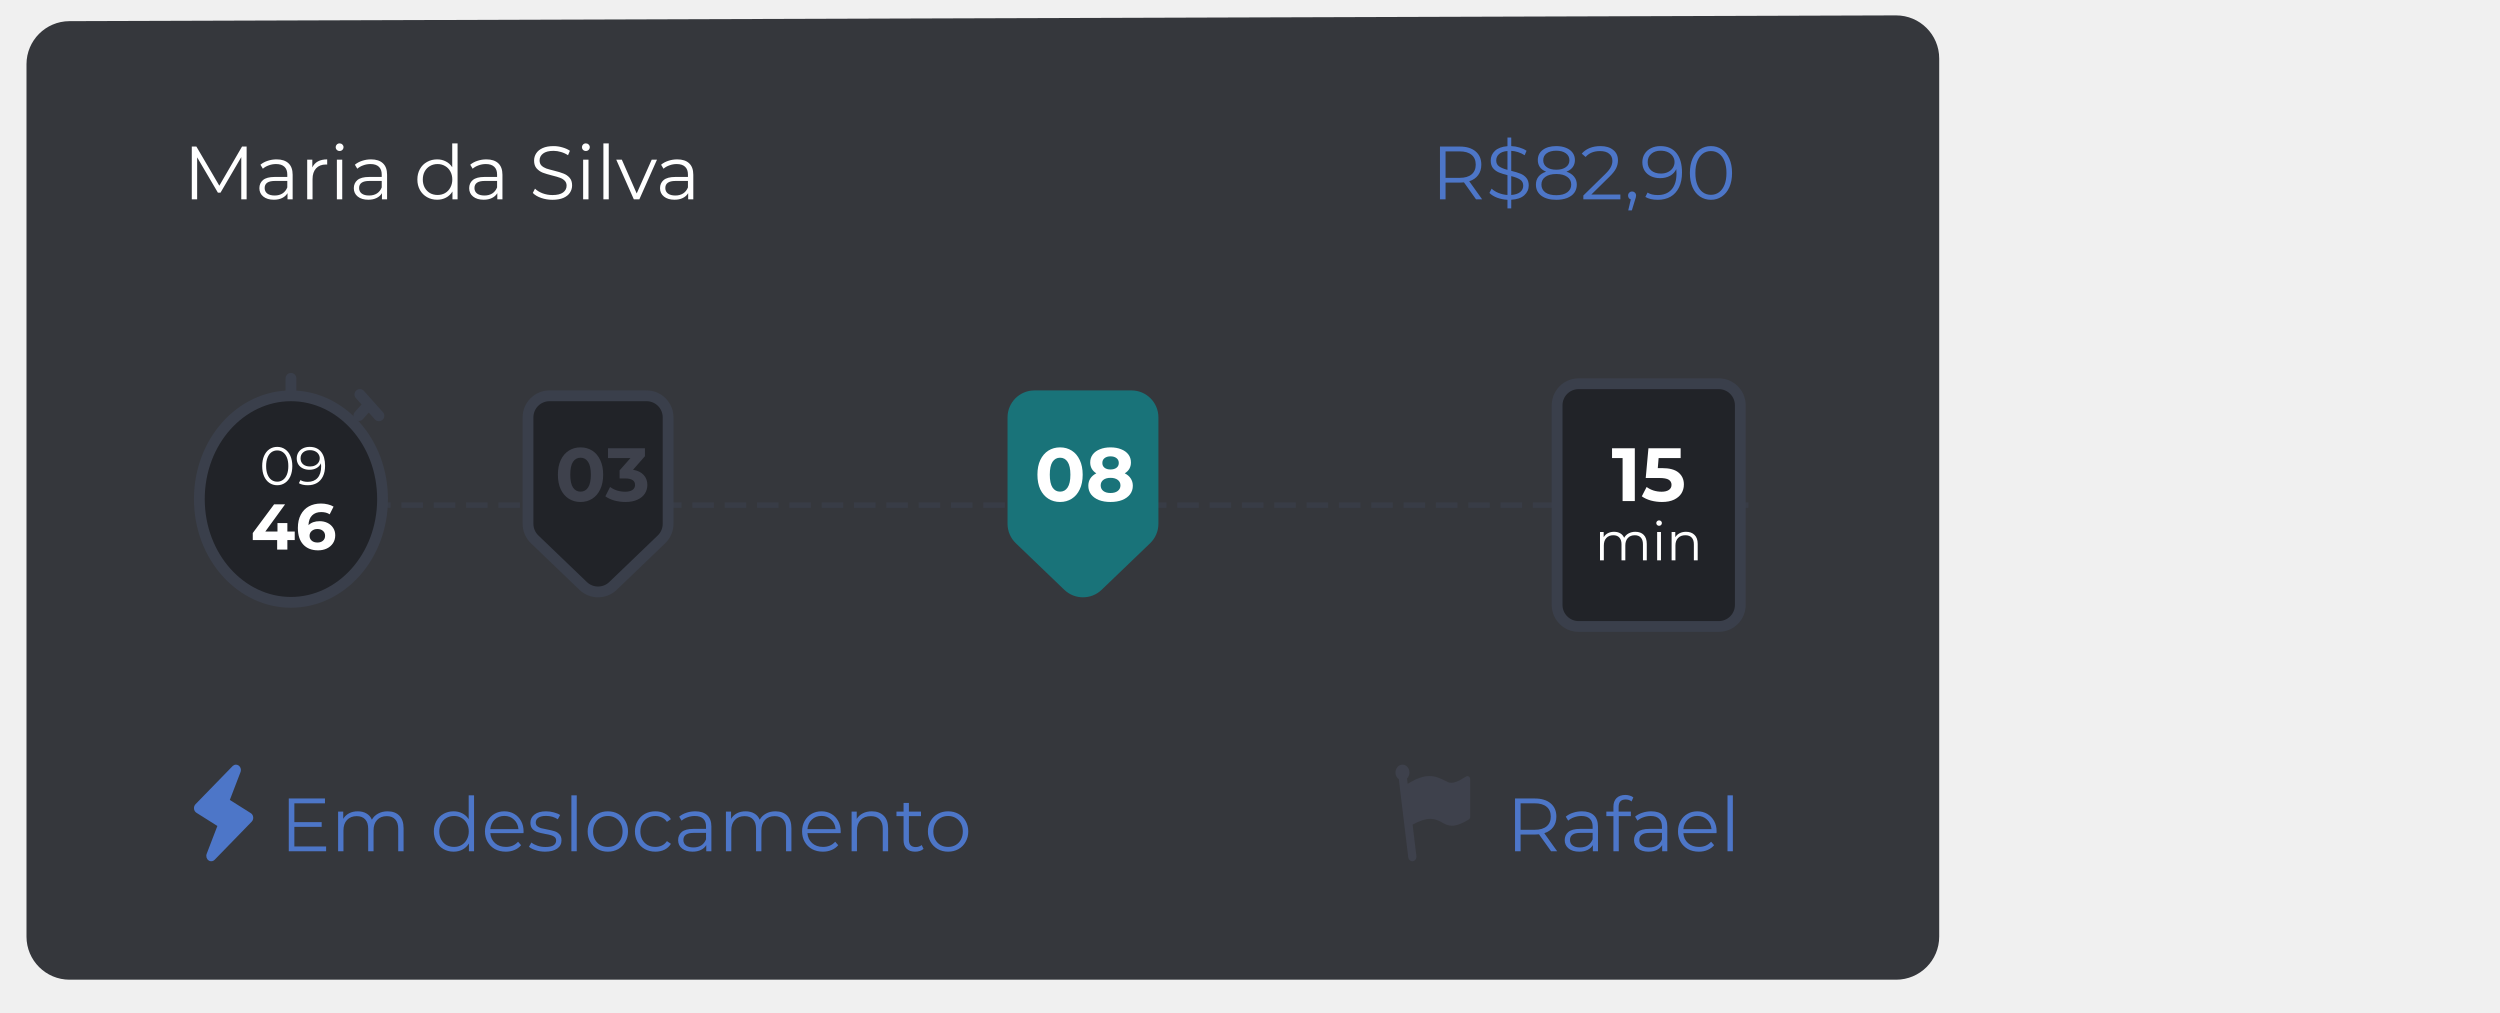
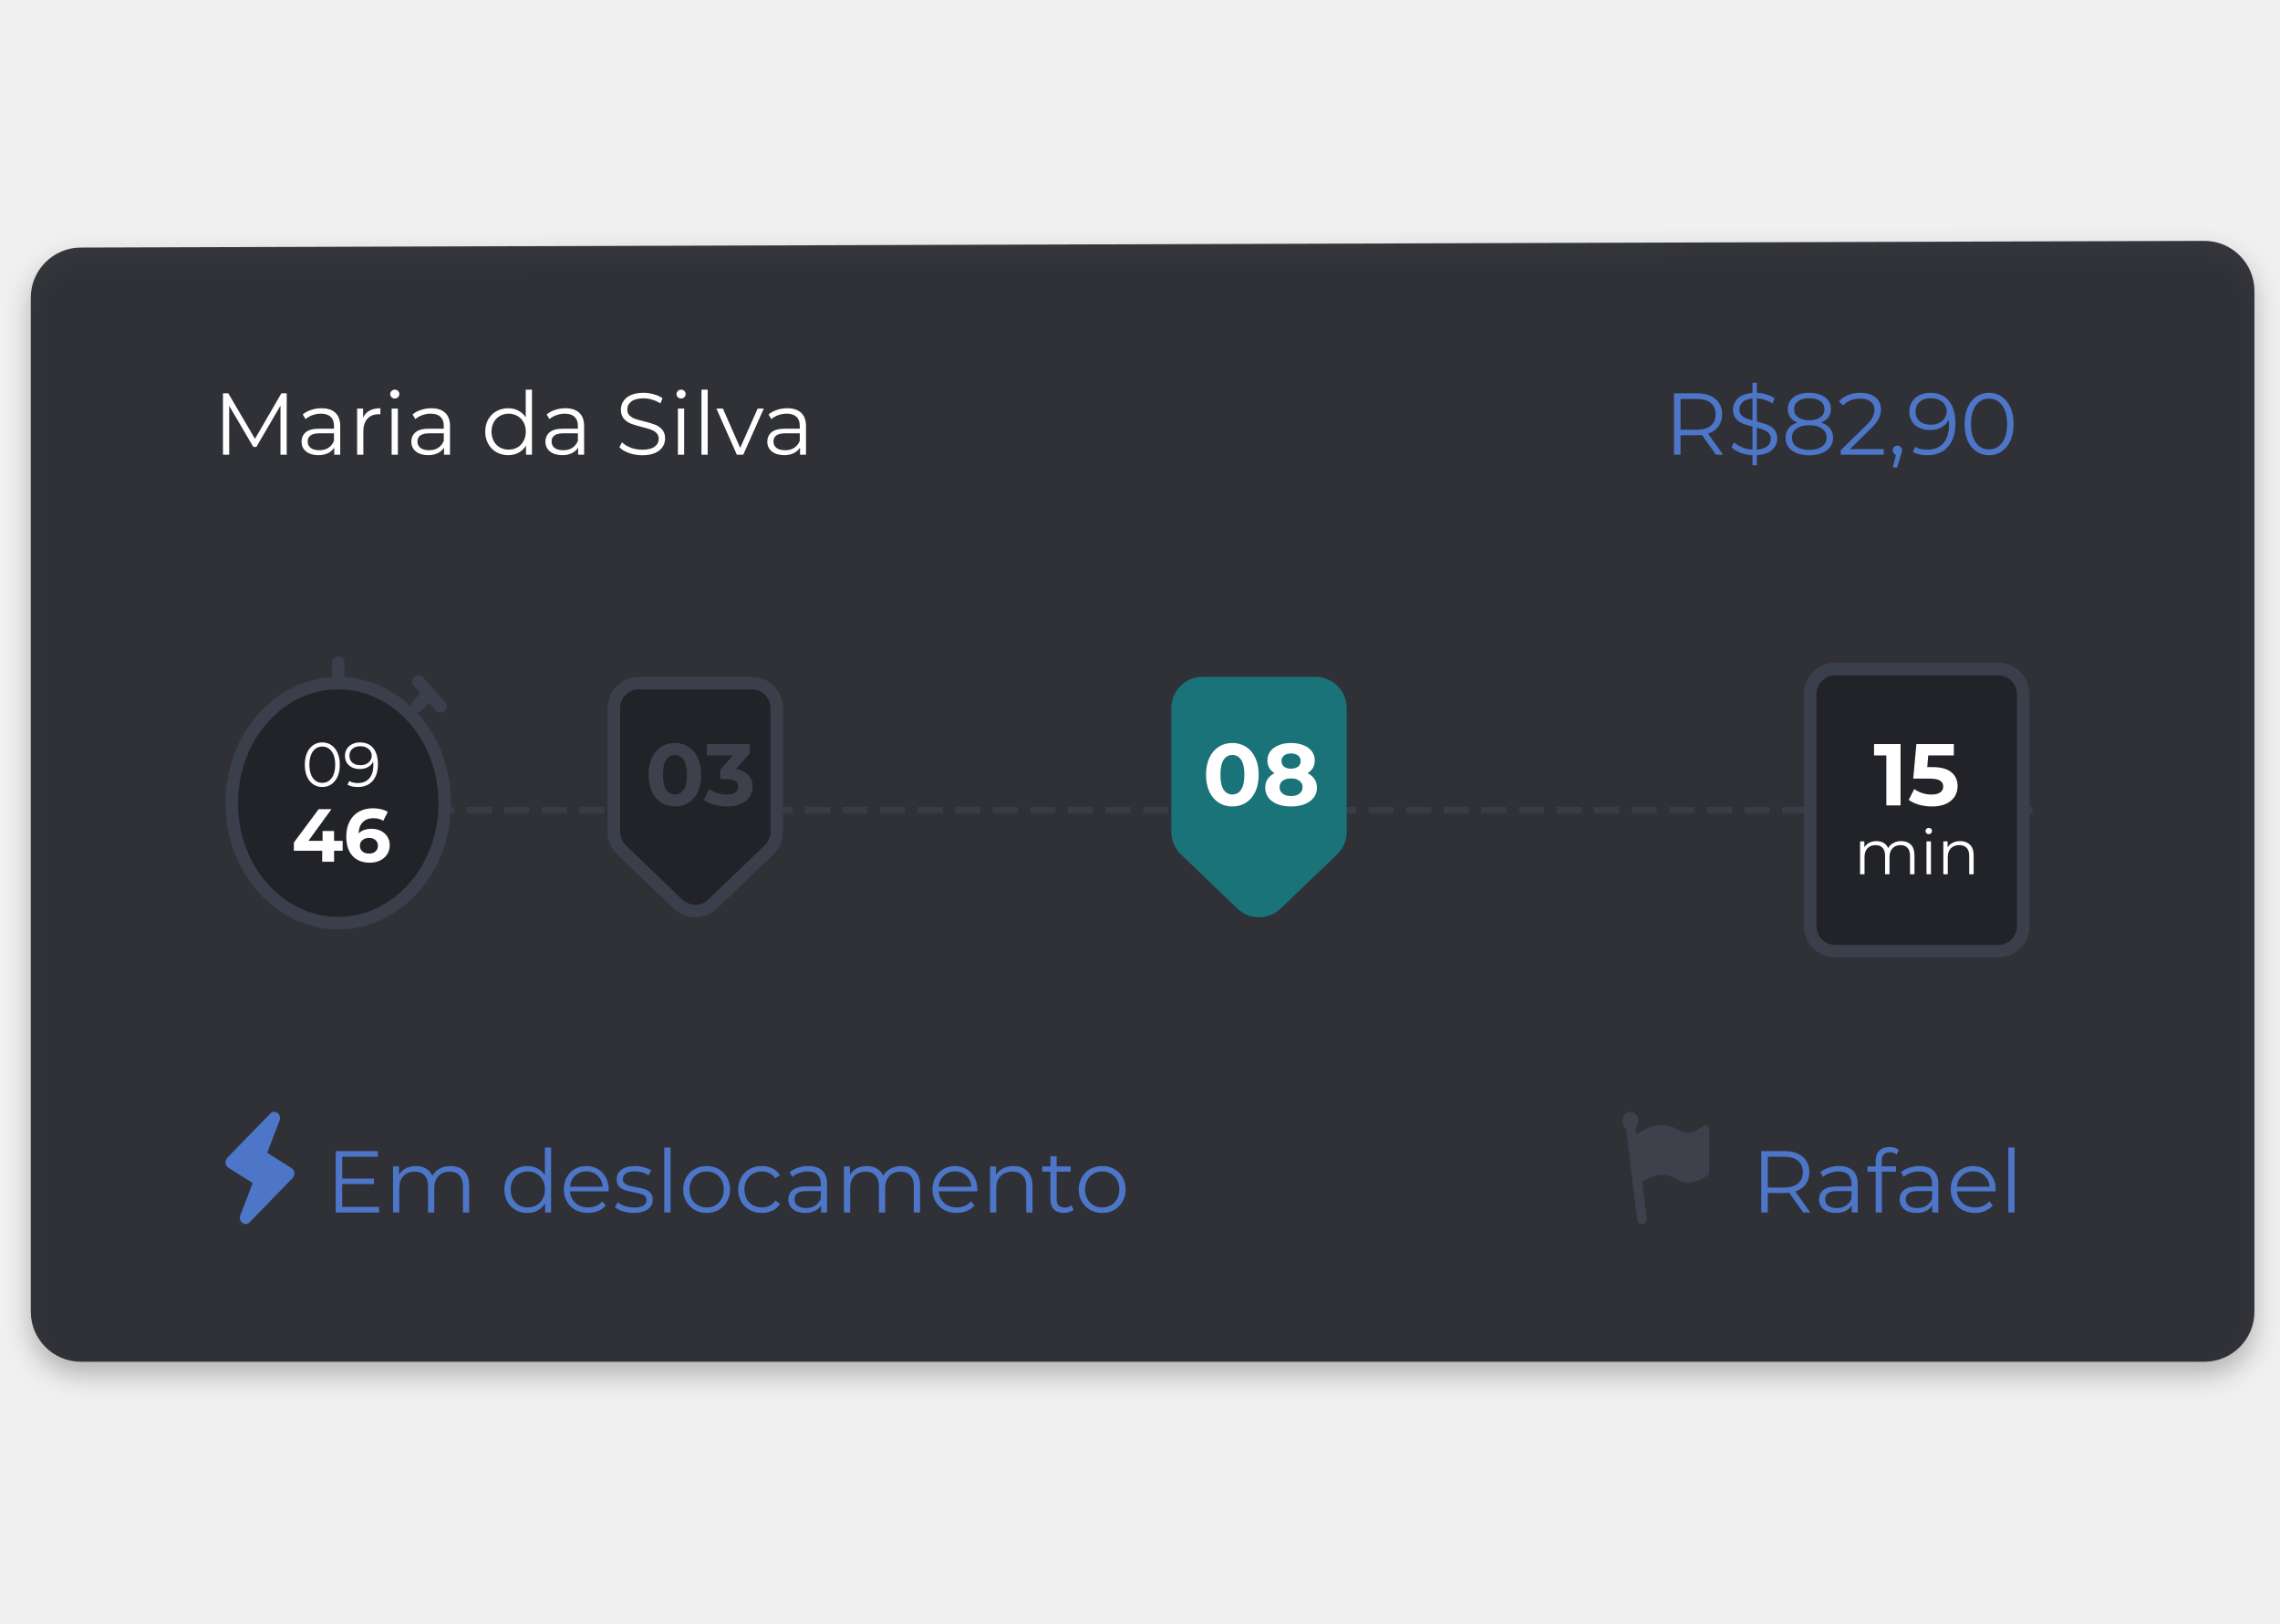
- <svg xmlns="http://www.w3.org/2000/svg" width="464" height="188" viewBox="0 0 464 188" fill="none">
-   <g>
+ <svg xmlns="http://www.w3.org/2000/svg" width="264" height="188" viewBox="0 0 364 188" fill="none">
+   <g filter="url(#filter0_d)">
    <path fill-rule="evenodd" clip-rule="evenodd" d="M4.917 11.926C4.917 7.517 8.483 3.94 12.892 3.926L351.892 2.857C356.32 2.843 359.917 6.429 359.917 10.857V173.832C359.917 178.25 356.335 181.832 351.917 181.832H12.917C8.499 181.832 4.917 178.25 4.917 173.832L4.917 11.926Z" fill="#212328" fill-opacity="0.9" />
  </g>
  <path d="M272.714 144.215C272.61 144.099 272.489 144.041 272.349 144.041C272.279 144.041 272.132 144.105 271.908 144.233C271.683 144.361 271.445 144.503 271.195 144.662C270.944 144.82 270.647 144.963 270.304 145.091C269.961 145.219 269.644 145.284 269.352 145.284C269.083 145.284 268.845 145.226 268.64 145.11C267.96 144.751 267.368 144.483 266.866 144.306C266.364 144.13 265.824 144.041 265.246 144.041C264.248 144.041 263.111 144.407 261.837 145.137C261.574 145.285 261.385 145.4 261.263 145.484L261.142 144.482C261.416 144.215 261.592 143.824 261.592 143.383C261.592 142.576 261.012 141.922 260.296 141.922C259.58 141.922 259 142.576 259 143.383C259 143.91 259.25 144.368 259.62 144.625L261.371 159.104C261.423 159.535 261.75 159.847 262.125 159.847C262.16 159.847 262.194 159.845 262.229 159.84C262.647 159.775 262.939 159.342 262.882 158.871L262.178 153.052C263.455 152.338 264.56 151.978 265.489 151.978C265.883 151.978 266.268 152.044 266.643 152.178C267.018 152.313 267.33 152.458 267.578 152.616C267.827 152.775 268.12 152.921 268.457 153.055C268.795 153.189 269.128 153.256 269.457 153.256C270.289 153.256 271.285 152.903 272.445 152.196C272.591 152.111 272.698 152.027 272.765 151.945C272.833 151.863 272.867 151.746 272.867 151.594V144.626C272.867 144.468 272.816 144.33 272.714 144.215Z" fill="#3E414C" />
  <path d="M39 93.748H326.504" stroke="#383C46" stroke-linecap="square" stroke-dasharray="3 3" />
  <path d="M120 73.461C122.209 73.461 124 75.252 124 77.461V97.218C124 98.307 123.556 99.349 122.771 100.103L113.771 108.746C112.223 110.232 109.778 110.233 108.23 108.746L99.23 100.103C98.444 99.349 98 98.307 98 97.218V77.461C98 75.252 99.791 73.461 102 73.461H120Z" fill="#212328" stroke="#3A3F4B" stroke-width="2" />
  <path d="M107.746 93.168C106.934 93.168 106.211 92.967 105.576 92.566C104.941 92.165 104.442 91.586 104.078 90.83C103.723 90.065 103.546 89.155 103.546 88.1C103.546 87.045 103.723 86.14 104.078 85.384C104.442 84.619 104.941 84.035 105.576 83.634C106.211 83.233 106.934 83.032 107.746 83.032C108.558 83.032 109.281 83.233 109.916 83.634C110.551 84.035 111.045 84.619 111.4 85.384C111.764 86.14 111.946 87.045 111.946 88.1C111.946 89.155 111.764 90.065 111.4 90.83C111.045 91.586 110.551 92.165 109.916 92.566C109.281 92.967 108.558 93.168 107.746 93.168ZM107.746 91.25C108.343 91.25 108.81 90.993 109.146 90.48C109.491 89.967 109.664 89.173 109.664 88.1C109.664 87.027 109.491 86.233 109.146 85.72C108.81 85.207 108.343 84.95 107.746 84.95C107.158 84.95 106.691 85.207 106.346 85.72C106.01 86.233 105.842 87.027 105.842 88.1C105.842 89.173 106.01 89.967 106.346 90.48C106.691 90.993 107.158 91.25 107.746 91.25ZM117.489 87.19C118.348 87.33 119.006 87.652 119.463 88.156C119.921 88.651 120.149 89.267 120.149 90.004C120.149 90.573 120 91.101 119.701 91.586C119.403 92.062 118.945 92.445 118.329 92.734C117.723 93.023 116.976 93.168 116.089 93.168C115.399 93.168 114.717 93.079 114.045 92.902C113.383 92.715 112.818 92.454 112.351 92.118L113.233 90.382C113.607 90.662 114.036 90.881 114.521 91.04C115.016 91.189 115.52 91.264 116.033 91.264C116.603 91.264 117.051 91.157 117.377 90.942C117.704 90.718 117.867 90.405 117.867 90.004C117.867 89.201 117.256 88.8 116.033 88.8H114.997V87.302L117.013 85.02H112.841V83.2H119.701V84.67L117.489 87.19Z" fill="#3E414C" />
  <path d="M45.774 27.2V37H44.78V29.16L40.93 35.754H40.44L36.59 29.202V37H35.596V27.2H36.45L40.706 34.466L44.92 27.2H45.774ZM51.333 29.58C52.294 29.58 53.032 29.823 53.545 30.308C54.058 30.784 54.315 31.493 54.315 32.436V37H53.363V35.852C53.139 36.235 52.808 36.533 52.369 36.748C51.94 36.963 51.426 37.07 50.829 37.07C50.008 37.07 49.354 36.874 48.869 36.482C48.384 36.09 48.141 35.572 48.141 34.928C48.141 34.303 48.365 33.799 48.813 33.416C49.27 33.033 49.994 32.842 50.983 32.842H53.321V32.394C53.321 31.759 53.144 31.279 52.789 30.952C52.434 30.616 51.916 30.448 51.235 30.448C50.768 30.448 50.32 30.527 49.891 30.686C49.462 30.835 49.093 31.045 48.785 31.316L48.337 30.574C48.71 30.257 49.158 30.014 49.681 29.846C50.204 29.669 50.754 29.58 51.333 29.58ZM50.983 36.286C51.543 36.286 52.024 36.16 52.425 35.908C52.826 35.647 53.125 35.273 53.321 34.788V33.584H51.011C49.751 33.584 49.121 34.023 49.121 34.9C49.121 35.329 49.284 35.67 49.611 35.922C49.938 36.165 50.395 36.286 50.983 36.286ZM57.967 31.078C58.2 30.583 58.546 30.21 59.003 29.958C59.47 29.706 60.044 29.58 60.725 29.58V30.546L60.487 30.532C59.712 30.532 59.106 30.77 58.667 31.246C58.228 31.722 58.009 32.389 58.009 33.248V37H57.015V29.636H57.967V31.078ZM62.525 29.636H63.519V37H62.525V29.636ZM63.029 28.026C62.823 28.026 62.651 27.956 62.511 27.816C62.371 27.676 62.301 27.508 62.301 27.312C62.301 27.125 62.371 26.962 62.511 26.822C62.651 26.682 62.823 26.612 63.029 26.612C63.234 26.612 63.407 26.682 63.547 26.822C63.687 26.953 63.757 27.111 63.757 27.298C63.757 27.503 63.687 27.676 63.547 27.816C63.407 27.956 63.234 28.026 63.029 28.026ZM68.86 29.58C69.822 29.58 70.559 29.823 71.072 30.308C71.586 30.784 71.842 31.493 71.842 32.436V37H70.89V35.852C70.666 36.235 70.335 36.533 69.896 36.748C69.467 36.963 68.954 37.07 68.356 37.07C67.535 37.07 66.882 36.874 66.396 36.482C65.911 36.09 65.668 35.572 65.668 34.928C65.668 34.303 65.892 33.799 66.34 33.416C66.798 33.033 67.521 32.842 68.51 32.842H70.848V32.394C70.848 31.759 70.671 31.279 70.316 30.952C69.962 30.616 69.444 30.448 68.762 30.448C68.296 30.448 67.848 30.527 67.418 30.686C66.989 30.835 66.62 31.045 66.312 31.316L65.864 30.574C66.238 30.257 66.686 30.014 67.208 29.846C67.731 29.669 68.282 29.58 68.86 29.58ZM68.51 36.286C69.07 36.286 69.551 36.16 69.952 35.908C70.354 35.647 70.652 35.273 70.848 34.788V33.584H68.538C67.278 33.584 66.648 34.023 66.648 34.9C66.648 35.329 66.812 35.67 67.138 35.922C67.465 36.165 67.922 36.286 68.51 36.286ZM84.926 26.612V37H83.974V35.544C83.676 36.039 83.279 36.417 82.784 36.678C82.299 36.939 81.748 37.07 81.132 37.07C80.442 37.07 79.816 36.911 79.256 36.594C78.696 36.277 78.258 35.833 77.94 35.264C77.623 34.695 77.464 34.046 77.464 33.318C77.464 32.59 77.623 31.941 77.94 31.372C78.258 30.803 78.696 30.364 79.256 30.056C79.816 29.739 80.442 29.58 81.132 29.58C81.73 29.58 82.266 29.706 82.742 29.958C83.228 30.201 83.624 30.56 83.932 31.036V26.612H84.926ZM81.216 36.188C81.73 36.188 82.192 36.071 82.602 35.838C83.022 35.595 83.349 35.255 83.582 34.816C83.825 34.377 83.946 33.878 83.946 33.318C83.946 32.758 83.825 32.259 83.582 31.82C83.349 31.381 83.022 31.045 82.602 30.812C82.192 30.569 81.73 30.448 81.216 30.448C80.694 30.448 80.222 30.569 79.802 30.812C79.392 31.045 79.065 31.381 78.822 31.82C78.589 32.259 78.472 32.758 78.472 33.318C78.472 33.878 78.589 34.377 78.822 34.816C79.065 35.255 79.392 35.595 79.802 35.838C80.222 36.071 80.694 36.188 81.216 36.188ZM90.271 29.58C91.232 29.58 91.969 29.823 92.483 30.308C92.996 30.784 93.253 31.493 93.253 32.436V37H92.301V35.852C92.077 36.235 91.745 36.533 91.307 36.748C90.877 36.963 90.364 37.07 89.767 37.07C88.945 37.07 88.292 36.874 87.807 36.482C87.321 36.09 87.079 35.572 87.079 34.928C87.079 34.303 87.303 33.799 87.751 33.416C88.208 33.033 88.931 32.842 89.921 32.842H92.259V32.394C92.259 31.759 92.081 31.279 91.727 30.952C91.372 30.616 90.854 30.448 90.173 30.448C89.706 30.448 89.258 30.527 88.829 30.686C88.399 30.835 88.031 31.045 87.723 31.316L87.275 30.574C87.648 30.257 88.096 30.014 88.619 29.846C89.141 29.669 89.692 29.58 90.271 29.58ZM89.921 36.286C90.481 36.286 90.961 36.16 91.363 35.908C91.764 35.647 92.063 35.273 92.259 34.788V33.584H89.949C88.689 33.584 88.059 34.023 88.059 34.9C88.059 35.329 88.222 35.67 88.549 35.922C88.875 36.165 89.333 36.286 89.921 36.286ZM102.528 37.084C101.8 37.084 101.1 36.967 100.428 36.734C99.766 36.501 99.252 36.193 98.888 35.81L99.294 35.012C99.649 35.367 100.12 35.656 100.708 35.88C101.296 36.095 101.903 36.202 102.528 36.202C103.406 36.202 104.064 36.043 104.502 35.726C104.941 35.399 105.16 34.979 105.16 34.466C105.16 34.074 105.039 33.761 104.796 33.528C104.563 33.295 104.274 33.117 103.928 32.996C103.583 32.865 103.102 32.725 102.486 32.576C101.749 32.389 101.161 32.212 100.722 32.044C100.284 31.867 99.906 31.601 99.588 31.246C99.281 30.891 99.126 30.411 99.126 29.804C99.126 29.309 99.257 28.861 99.519 28.46C99.78 28.049 100.181 27.723 100.722 27.48C101.264 27.237 101.936 27.116 102.738 27.116C103.298 27.116 103.844 27.195 104.376 27.354C104.918 27.503 105.384 27.713 105.776 27.984L105.426 28.81C105.016 28.539 104.577 28.339 104.11 28.208C103.644 28.068 103.186 27.998 102.738 27.998C101.88 27.998 101.231 28.166 100.792 28.502C100.363 28.829 100.148 29.253 100.148 29.776C100.148 30.168 100.265 30.485 100.498 30.728C100.741 30.961 101.04 31.143 101.394 31.274C101.758 31.395 102.244 31.531 102.85 31.68C103.569 31.857 104.148 32.035 104.586 32.212C105.034 32.38 105.412 32.641 105.72 32.996C106.028 33.341 106.182 33.813 106.182 34.41C106.182 34.905 106.047 35.357 105.776 35.768C105.515 36.169 105.109 36.491 104.558 36.734C104.008 36.967 103.331 37.084 102.528 37.084ZM108.23 29.636H109.224V37H108.23V29.636ZM108.734 28.026C108.528 28.026 108.356 27.956 108.216 27.816C108.076 27.676 108.006 27.508 108.006 27.312C108.006 27.125 108.076 26.962 108.216 26.822C108.356 26.682 108.528 26.612 108.734 26.612C108.939 26.612 109.112 26.682 109.252 26.822C109.392 26.953 109.462 27.111 109.462 27.298C109.462 27.503 109.392 27.676 109.252 27.816C109.112 27.956 108.939 28.026 108.734 28.026ZM111.99 26.612H112.984V37H111.99V26.612ZM121.937 29.636L118.661 37H117.639L114.377 29.636H115.413L118.171 35.908L120.957 29.636H121.937ZM125.694 29.58C126.656 29.58 127.393 29.823 127.906 30.308C128.42 30.784 128.676 31.493 128.676 32.436V37H127.724V35.852C127.5 36.235 127.169 36.533 126.73 36.748C126.301 36.963 125.788 37.07 125.19 37.07C124.369 37.07 123.716 36.874 123.23 36.482C122.745 36.09 122.502 35.572 122.502 34.928C122.502 34.303 122.726 33.799 123.174 33.416C123.632 33.033 124.355 32.842 125.344 32.842H127.682V32.394C127.682 31.759 127.505 31.279 127.15 30.952C126.796 30.616 126.278 30.448 125.596 30.448C125.13 30.448 124.682 30.527 124.252 30.686C123.823 30.835 123.454 31.045 123.146 31.316L122.698 30.574C123.072 30.257 123.52 30.014 124.042 29.846C124.565 29.669 125.116 29.58 125.694 29.58ZM125.344 36.286C125.904 36.286 126.385 36.16 126.786 35.908C127.188 35.647 127.486 35.273 127.682 34.788V33.584H125.372C124.112 33.584 123.482 34.023 123.482 34.9C123.482 35.329 123.646 35.67 123.972 35.922C124.299 36.165 124.756 36.286 125.344 36.286Z" fill="white" />
  <path d="M273.952 37L271.712 33.85C271.46 33.878 271.199 33.892 270.928 33.892H268.296V37H267.26V27.2H270.928C272.179 27.2 273.159 27.499 273.868 28.096C274.577 28.693 274.932 29.515 274.932 30.56C274.932 31.325 274.736 31.974 274.344 32.506C273.961 33.029 273.411 33.407 272.692 33.64L275.086 37H273.952ZM270.9 33.01C271.871 33.01 272.613 32.795 273.126 32.366C273.639 31.937 273.896 31.335 273.896 30.56C273.896 29.767 273.639 29.16 273.126 28.74C272.613 28.311 271.871 28.096 270.9 28.096H268.296V33.01H270.9ZM283.733 34.41C283.733 35.129 283.458 35.74 282.907 36.244C282.357 36.739 281.549 37.014 280.485 37.07V38.68H279.785V37.084C279.104 37.047 278.46 36.916 277.853 36.692C277.256 36.459 276.785 36.165 276.439 35.81L276.845 35.012C277.172 35.329 277.597 35.595 278.119 35.81C278.651 36.025 279.207 36.151 279.785 36.188V32.506C279.141 32.347 278.605 32.179 278.175 32.002C277.746 31.815 277.387 31.549 277.097 31.204C276.817 30.849 276.677 30.383 276.677 29.804C276.677 29.085 276.939 28.483 277.461 27.998C277.984 27.503 278.759 27.214 279.785 27.13V25.52H280.485V27.116C281.017 27.135 281.531 27.223 282.025 27.382C282.529 27.531 282.963 27.732 283.327 27.984L282.977 28.81C282.595 28.567 282.189 28.376 281.759 28.236C281.33 28.096 280.905 28.017 280.485 27.998V31.708C281.176 31.876 281.741 32.049 282.179 32.226C282.618 32.394 282.987 32.655 283.285 33.01C283.584 33.365 283.733 33.831 283.733 34.41ZM277.699 29.776C277.699 30.261 277.877 30.63 278.231 30.882C278.595 31.134 279.113 31.349 279.785 31.526V28.026C279.095 28.082 278.572 28.273 278.217 28.6C277.872 28.917 277.699 29.309 277.699 29.776ZM280.485 36.188C281.223 36.132 281.778 35.95 282.151 35.642C282.525 35.334 282.711 34.942 282.711 34.466C282.711 33.962 282.52 33.584 282.137 33.332C281.755 33.08 281.204 32.865 280.485 32.688V36.188ZM290.737 31.862C291.353 32.067 291.824 32.375 292.151 32.786C292.487 33.197 292.655 33.691 292.655 34.27C292.655 34.839 292.501 35.339 292.193 35.768C291.885 36.188 291.441 36.515 290.863 36.748C290.293 36.972 289.621 37.084 288.847 37.084C287.671 37.084 286.747 36.832 286.075 36.328C285.403 35.824 285.067 35.138 285.067 34.27C285.067 33.682 285.225 33.187 285.543 32.786C285.869 32.375 286.341 32.067 286.957 31.862C286.453 31.666 286.07 31.386 285.809 31.022C285.547 30.649 285.417 30.21 285.417 29.706C285.417 28.913 285.725 28.283 286.341 27.816C286.966 27.349 287.801 27.116 288.847 27.116C289.537 27.116 290.139 27.223 290.653 27.438C291.175 27.643 291.581 27.942 291.871 28.334C292.16 28.726 292.305 29.183 292.305 29.706C292.305 30.21 292.169 30.649 291.899 31.022C291.628 31.386 291.241 31.666 290.737 31.862ZM286.425 29.734C286.425 30.275 286.639 30.705 287.069 31.022C287.498 31.339 288.091 31.498 288.847 31.498C289.603 31.498 290.195 31.339 290.625 31.022C291.063 30.705 291.283 30.28 291.283 29.748C291.283 29.197 291.059 28.763 290.611 28.446C290.172 28.129 289.584 27.97 288.847 27.97C288.1 27.97 287.507 28.129 287.069 28.446C286.639 28.763 286.425 29.193 286.425 29.734ZM288.847 36.23C289.715 36.23 290.391 36.053 290.877 35.698C291.371 35.343 291.619 34.863 291.619 34.256C291.619 33.649 291.371 33.173 290.877 32.828C290.391 32.473 289.715 32.296 288.847 32.296C287.988 32.296 287.311 32.473 286.817 32.828C286.331 33.173 286.089 33.649 286.089 34.256C286.089 34.872 286.331 35.357 286.817 35.712C287.302 36.057 287.979 36.23 288.847 36.23ZM300.742 36.104V37H293.868V36.286L297.942 32.296C298.456 31.792 298.801 31.358 298.978 30.994C299.165 30.621 299.258 30.247 299.258 29.874C299.258 29.295 299.058 28.847 298.656 28.53C298.264 28.203 297.7 28.04 296.962 28.04C295.814 28.04 294.923 28.404 294.288 29.132L293.574 28.516C293.957 28.068 294.442 27.723 295.03 27.48C295.628 27.237 296.3 27.116 297.046 27.116C298.045 27.116 298.834 27.354 299.412 27.83C300 28.297 300.294 28.941 300.294 29.762C300.294 30.266 300.182 30.751 299.958 31.218C299.734 31.685 299.31 32.221 298.684 32.828L295.352 36.104H300.742ZM302.914 35.544C303.129 35.544 303.306 35.619 303.446 35.768C303.586 35.908 303.656 36.085 303.656 36.3C303.656 36.412 303.637 36.533 303.6 36.664C303.572 36.795 303.525 36.944 303.46 37.112L302.872 39.044H302.2L302.676 37.014C302.527 36.967 302.405 36.883 302.312 36.762C302.219 36.631 302.172 36.477 302.172 36.3C302.172 36.085 302.242 35.908 302.382 35.768C302.522 35.619 302.699 35.544 302.914 35.544ZM308.163 27.116C309.46 27.116 310.454 27.545 311.145 28.404C311.835 29.253 312.181 30.457 312.181 32.016C312.181 33.108 311.994 34.032 311.621 34.788C311.247 35.544 310.725 36.118 310.053 36.51C309.381 36.893 308.597 37.084 307.701 37.084C306.73 37.084 305.955 36.907 305.377 36.552L305.783 35.74C306.249 36.048 306.884 36.202 307.687 36.202C308.769 36.202 309.619 35.861 310.235 35.18C310.851 34.489 311.159 33.491 311.159 32.184C311.159 31.941 311.145 31.675 311.117 31.386C310.874 31.918 310.487 32.333 309.955 32.632C309.423 32.921 308.811 33.066 308.121 33.066C307.477 33.066 306.903 32.945 306.399 32.702C305.904 32.459 305.517 32.119 305.237 31.68C304.957 31.232 304.817 30.714 304.817 30.126C304.817 29.529 304.961 29.001 305.251 28.544C305.54 28.087 305.937 27.737 306.441 27.494C306.954 27.242 307.528 27.116 308.163 27.116ZM308.275 32.212C308.769 32.212 309.203 32.119 309.577 31.932C309.959 31.745 310.258 31.489 310.473 31.162C310.687 30.835 310.795 30.471 310.795 30.07C310.795 29.697 310.692 29.351 310.487 29.034C310.291 28.717 309.997 28.46 309.605 28.264C309.213 28.068 308.746 27.97 308.205 27.97C307.495 27.97 306.917 28.166 306.469 28.558C306.03 28.941 305.811 29.454 305.811 30.098C305.811 30.742 306.03 31.255 306.469 31.638C306.917 32.021 307.519 32.212 308.275 32.212ZM317.548 37.084C316.792 37.084 316.115 36.883 315.518 36.482C314.93 36.081 314.468 35.507 314.132 34.76C313.805 34.004 313.642 33.117 313.642 32.1C313.642 31.083 313.805 30.201 314.132 29.454C314.468 28.698 314.93 28.119 315.518 27.718C316.115 27.317 316.792 27.116 317.548 27.116C318.304 27.116 318.976 27.317 319.564 27.718C320.161 28.119 320.628 28.698 320.964 29.454C321.3 30.201 321.468 31.083 321.468 32.1C321.468 33.117 321.3 34.004 320.964 34.76C320.628 35.507 320.161 36.081 319.564 36.482C318.976 36.883 318.304 37.084 317.548 37.084ZM317.548 36.16C318.117 36.16 318.617 36.001 319.046 35.684C319.485 35.367 319.825 34.905 320.068 34.298C320.311 33.691 320.432 32.959 320.432 32.1C320.432 31.241 320.311 30.509 320.068 29.902C319.825 29.295 319.485 28.833 319.046 28.516C318.617 28.199 318.117 28.04 317.548 28.04C316.979 28.04 316.475 28.199 316.036 28.516C315.607 28.833 315.271 29.295 315.028 29.902C314.785 30.509 314.664 31.241 314.664 32.1C314.664 32.959 314.785 33.691 315.028 34.298C315.271 34.905 315.607 35.367 316.036 35.684C316.475 36.001 316.979 36.16 317.548 36.16Z" fill="#4D76C8" />
  <path d="M210 72.961C212.485 72.961 214.5 74.976 214.5 77.461V97.218C214.5 98.443 214.001 99.615 213.117 100.464L204.117 109.107C202.376 110.779 199.625 110.779 197.883 109.107L188.883 100.464C187.999 99.615 187.5 98.443 187.5 97.218V77.461C187.5 74.976 189.515 72.961 192 72.961H210Z" fill="#197379" stroke="#197379" />
  <path d="M196.746 93.168C195.934 93.168 195.211 92.967 194.576 92.566C193.941 92.165 193.442 91.586 193.078 90.83C192.723 90.065 192.546 89.155 192.546 88.1C192.546 87.045 192.723 86.14 193.078 85.384C193.442 84.619 193.941 84.035 194.576 83.634C195.211 83.233 195.934 83.032 196.746 83.032C197.558 83.032 198.281 83.233 198.916 83.634C199.551 84.035 200.045 84.619 200.4 85.384C200.764 86.14 200.946 87.045 200.946 88.1C200.946 89.155 200.764 90.065 200.4 90.83C200.045 91.586 199.551 92.165 198.916 92.566C198.281 92.967 197.558 93.168 196.746 93.168ZM196.746 91.25C197.343 91.25 197.81 90.993 198.146 90.48C198.491 89.967 198.664 89.173 198.664 88.1C198.664 87.027 198.491 86.233 198.146 85.72C197.81 85.207 197.343 84.95 196.746 84.95C196.158 84.95 195.691 85.207 195.346 85.72C195.01 86.233 194.842 87.027 194.842 88.1C194.842 89.173 195.01 89.967 195.346 90.48C195.691 90.993 196.158 91.25 196.746 91.25ZM208.754 87.848C209.239 88.091 209.608 88.408 209.86 88.8C210.121 89.192 210.252 89.645 210.252 90.158C210.252 90.765 210.079 91.297 209.734 91.754C209.389 92.202 208.903 92.552 208.278 92.804C207.653 93.047 206.929 93.168 206.108 93.168C205.287 93.168 204.563 93.047 203.938 92.804C203.322 92.552 202.841 92.202 202.496 91.754C202.16 91.297 201.992 90.765 201.992 90.158C201.992 89.645 202.118 89.192 202.37 88.8C202.631 88.408 203 88.091 203.476 87.848C203.112 87.624 202.832 87.344 202.636 87.008C202.44 86.663 202.342 86.271 202.342 85.832C202.342 85.263 202.501 84.768 202.818 84.348C203.135 83.928 203.579 83.606 204.148 83.382C204.717 83.149 205.371 83.032 206.108 83.032C206.855 83.032 207.513 83.149 208.082 83.382C208.661 83.606 209.109 83.928 209.426 84.348C209.743 84.768 209.902 85.263 209.902 85.832C209.902 86.271 209.804 86.663 209.608 87.008C209.412 87.344 209.127 87.624 208.754 87.848ZM206.108 84.698C205.651 84.698 205.282 84.81 205.002 85.034C204.731 85.249 204.596 85.547 204.596 85.93C204.596 86.303 204.731 86.597 205.002 86.812C205.273 87.027 205.641 87.134 206.108 87.134C206.575 87.134 206.948 87.027 207.228 86.812C207.508 86.597 207.648 86.303 207.648 85.93C207.648 85.547 207.508 85.249 207.228 85.034C206.948 84.81 206.575 84.698 206.108 84.698ZM206.108 91.502C206.677 91.502 207.125 91.376 207.452 91.124C207.788 90.863 207.956 90.517 207.956 90.088C207.956 89.659 207.788 89.318 207.452 89.066C207.125 88.814 206.677 88.688 206.108 88.688C205.548 88.688 205.105 88.814 204.778 89.066C204.451 89.318 204.288 89.659 204.288 90.088C204.288 90.527 204.451 90.872 204.778 91.124C205.105 91.376 205.548 91.502 206.108 91.502Z" fill="white" />
  <path d="M289 75.221C289 73.012 290.791 71.221 293 71.221H319C321.209 71.221 323 73.012 323 75.221V112.275C323 114.484 321.209 116.275 319 116.275H293C290.791 116.275 289 114.484 289 112.275V75.221Z" fill="#212328" stroke="#3A3F4B" stroke-width="2" />
  <path d="M42.656 148.469L44.616 143.36C44.755 143.051 44.739 142.687 44.572 142.395C44.406 142.103 44.113 141.924 43.797 141.922C43.59 141.921 43.389 141.996 43.226 142.135L43.162 142.195L36.286 149.264C36.077 149.48 35.973 149.791 36.006 150.103C36.039 150.414 36.206 150.691 36.456 150.849L40.345 153.299L38.362 158.466C38.193 158.901 38.329 159.404 38.686 159.672C39.044 159.939 39.525 159.897 39.839 159.571L46.715 152.5C46.924 152.284 47.027 151.973 46.994 151.662C46.96 151.35 46.794 151.074 46.544 150.916L42.656 148.469Z" fill="#4D76C8" />
  <path d="M60.526 157.104V158H53.596V148.2H60.316V149.096H54.632V152.582H59.7V153.464H54.632V157.104H60.526ZM71.935 150.58C72.859 150.58 73.583 150.846 74.105 151.378C74.637 151.91 74.903 152.694 74.903 153.73V158H73.909V153.828C73.909 153.063 73.723 152.479 73.349 152.078C72.985 151.677 72.467 151.476 71.795 151.476C71.03 151.476 70.428 151.714 69.989 152.19C69.551 152.657 69.331 153.305 69.331 154.136V158H68.337V153.828C68.337 153.063 68.151 152.479 67.777 152.078C67.413 151.677 66.891 151.476 66.209 151.476C65.453 151.476 64.851 151.714 64.403 152.19C63.965 152.657 63.745 153.305 63.745 154.136V158H62.751V150.636H63.703V151.98C63.965 151.532 64.329 151.187 64.795 150.944C65.262 150.701 65.799 150.58 66.405 150.58C67.021 150.58 67.553 150.711 68.001 150.972C68.459 151.233 68.799 151.621 69.023 152.134C69.294 151.649 69.681 151.271 70.185 151C70.699 150.72 71.282 150.58 71.935 150.58ZM87.983 147.612V158H87.031V156.544C86.732 157.039 86.336 157.417 85.841 157.678C85.356 157.939 84.805 158.07 84.189 158.07C83.498 158.07 82.873 157.911 82.313 157.594C81.753 157.277 81.314 156.833 80.997 156.264C80.68 155.695 80.521 155.046 80.521 154.318C80.521 153.59 80.68 152.941 80.997 152.372C81.314 151.803 81.753 151.364 82.313 151.056C82.873 150.739 83.498 150.58 84.189 150.58C84.786 150.58 85.323 150.706 85.799 150.958C86.284 151.201 86.681 151.56 86.989 152.036V147.612H87.983ZM84.273 157.188C84.786 157.188 85.248 157.071 85.659 156.838C86.079 156.595 86.406 156.255 86.639 155.816C86.882 155.377 87.003 154.878 87.003 154.318C87.003 153.758 86.882 153.259 86.639 152.82C86.406 152.381 86.079 152.045 85.659 151.812C85.248 151.569 84.786 151.448 84.273 151.448C83.75 151.448 83.279 151.569 82.859 151.812C82.448 152.045 82.122 152.381 81.879 152.82C81.646 153.259 81.529 153.758 81.529 154.318C81.529 154.878 81.646 155.377 81.879 155.816C82.122 156.255 82.448 156.595 82.859 156.838C83.279 157.071 83.75 157.188 84.273 157.188ZM97.163 154.626H91.003C91.059 155.391 91.353 156.012 91.885 156.488C92.417 156.955 93.089 157.188 93.901 157.188C94.359 157.188 94.779 157.109 95.161 156.95C95.544 156.782 95.875 156.539 96.155 156.222L96.715 156.866C96.389 157.258 95.978 157.557 95.483 157.762C94.998 157.967 94.461 158.07 93.873 158.07C93.117 158.07 92.445 157.911 91.857 157.594C91.279 157.267 90.826 156.819 90.499 156.25C90.173 155.681 90.009 155.037 90.009 154.318C90.009 153.599 90.163 152.955 90.471 152.386C90.789 151.817 91.218 151.373 91.759 151.056C92.31 150.739 92.926 150.58 93.607 150.58C94.289 150.58 94.9 150.739 95.441 151.056C95.983 151.373 96.407 151.817 96.715 152.386C97.023 152.946 97.177 153.59 97.177 154.318L97.163 154.626ZM93.607 151.434C92.898 151.434 92.301 151.663 91.815 152.12C91.339 152.568 91.069 153.156 91.003 153.884H96.225C96.16 153.156 95.885 152.568 95.399 152.12C94.923 151.663 94.326 151.434 93.607 151.434ZM101.174 158.07C100.577 158.07 100.003 157.986 99.453 157.818C98.911 157.641 98.487 157.421 98.178 157.16L98.626 156.376C98.934 156.619 99.322 156.819 99.788 156.978C100.255 157.127 100.74 157.202 101.244 157.202C101.916 157.202 102.411 157.099 102.728 156.894C103.055 156.679 103.218 156.381 103.218 155.998C103.218 155.727 103.13 155.517 102.952 155.368C102.775 155.209 102.551 155.093 102.28 155.018C102.01 154.934 101.65 154.855 101.202 154.78C100.605 154.668 100.124 154.556 99.76 154.444C99.397 154.323 99.084 154.122 98.823 153.842C98.57 153.562 98.445 153.175 98.445 152.68C98.445 152.064 98.701 151.56 99.215 151.168C99.728 150.776 100.442 150.58 101.356 150.58C101.832 150.58 102.308 150.645 102.784 150.776C103.26 150.897 103.652 151.061 103.96 151.266L103.526 152.064C102.92 151.644 102.196 151.434 101.356 151.434C100.722 151.434 100.241 151.546 99.915 151.77C99.597 151.994 99.439 152.288 99.439 152.652C99.439 152.932 99.527 153.156 99.704 153.324C99.891 153.492 100.12 153.618 100.39 153.702C100.661 153.777 101.034 153.856 101.51 153.94C102.098 154.052 102.57 154.164 102.924 154.276C103.279 154.388 103.582 154.579 103.834 154.85C104.086 155.121 104.212 155.494 104.212 155.97C104.212 156.614 103.942 157.127 103.4 157.51C102.868 157.883 102.126 158.07 101.174 158.07ZM106.05 147.612H107.044V158H106.05V147.612ZM112.82 158.07C112.11 158.07 111.471 157.911 110.902 157.594C110.332 157.267 109.884 156.819 109.558 156.25C109.231 155.681 109.068 155.037 109.068 154.318C109.068 153.599 109.231 152.955 109.558 152.386C109.884 151.817 110.332 151.373 110.902 151.056C111.471 150.739 112.11 150.58 112.82 150.58C113.529 150.58 114.168 150.739 114.738 151.056C115.307 151.373 115.75 151.817 116.068 152.386C116.394 152.955 116.558 153.599 116.558 154.318C116.558 155.037 116.394 155.681 116.068 156.25C115.75 156.819 115.307 157.267 114.738 157.594C114.168 157.911 113.529 158.07 112.82 158.07ZM112.82 157.188C113.342 157.188 113.809 157.071 114.22 156.838C114.64 156.595 114.966 156.255 115.2 155.816C115.433 155.377 115.55 154.878 115.55 154.318C115.55 153.758 115.433 153.259 115.2 152.82C114.966 152.381 114.64 152.045 114.22 151.812C113.809 151.569 113.342 151.448 112.82 151.448C112.297 151.448 111.826 151.569 111.406 151.812C110.995 152.045 110.668 152.381 110.426 152.82C110.192 153.259 110.076 153.758 110.076 154.318C110.076 154.878 110.192 155.377 110.426 155.816C110.668 156.255 110.995 156.595 111.406 156.838C111.826 157.071 112.297 157.188 112.82 157.188ZM121.639 158.07C120.911 158.07 120.258 157.911 119.679 157.594C119.11 157.277 118.662 156.833 118.335 156.264C118.009 155.685 117.845 155.037 117.845 154.318C117.845 153.599 118.009 152.955 118.335 152.386C118.662 151.817 119.11 151.373 119.679 151.056C120.258 150.739 120.911 150.58 121.639 150.58C122.274 150.58 122.839 150.706 123.333 150.958C123.837 151.201 124.234 151.56 124.523 152.036L123.781 152.54C123.539 152.176 123.231 151.905 122.857 151.728C122.484 151.541 122.078 151.448 121.639 151.448C121.107 151.448 120.627 151.569 120.197 151.812C119.777 152.045 119.446 152.381 119.203 152.82C118.97 153.259 118.853 153.758 118.853 154.318C118.853 154.887 118.97 155.391 119.203 155.83C119.446 156.259 119.777 156.595 120.197 156.838C120.627 157.071 121.107 157.188 121.639 157.188C122.078 157.188 122.484 157.099 122.857 156.922C123.231 156.745 123.539 156.474 123.781 156.11L124.523 156.614C124.234 157.09 123.837 157.454 123.333 157.706C122.829 157.949 122.265 158.07 121.639 158.07ZM129.052 150.58C130.013 150.58 130.751 150.823 131.264 151.308C131.777 151.784 132.034 152.493 132.034 153.436V158H131.082V156.852C130.858 157.235 130.527 157.533 130.088 157.748C129.659 157.963 129.145 158.07 128.548 158.07C127.727 158.07 127.073 157.874 126.588 157.482C126.103 157.09 125.86 156.572 125.86 155.928C125.86 155.303 126.084 154.799 126.532 154.416C126.989 154.033 127.713 153.842 128.702 153.842H131.04V153.394C131.04 152.759 130.863 152.279 130.508 151.952C130.153 151.616 129.635 151.448 128.954 151.448C128.487 151.448 128.039 151.527 127.61 151.686C127.181 151.835 126.812 152.045 126.504 152.316L126.056 151.574C126.429 151.257 126.877 151.014 127.4 150.846C127.923 150.669 128.473 150.58 129.052 150.58ZM128.702 157.286C129.262 157.286 129.743 157.16 130.144 156.908C130.545 156.647 130.844 156.273 131.04 155.788V154.584H128.73C127.47 154.584 126.84 155.023 126.84 155.9C126.84 156.329 127.003 156.67 127.33 156.922C127.657 157.165 128.114 157.286 128.702 157.286ZM143.918 150.58C144.842 150.58 145.565 150.846 146.088 151.378C146.62 151.91 146.886 152.694 146.886 153.73V158H145.892V153.828C145.892 153.063 145.705 152.479 145.332 152.078C144.968 151.677 144.45 151.476 143.778 151.476C143.012 151.476 142.41 151.714 141.972 152.19C141.533 152.657 141.314 153.305 141.314 154.136V158H140.32V153.828C140.32 153.063 140.133 152.479 139.76 152.078C139.396 151.677 138.873 151.476 138.192 151.476C137.436 151.476 136.834 151.714 136.386 152.19C135.947 152.657 135.728 153.305 135.728 154.136V158H134.734V150.636H135.686V151.98C135.947 151.532 136.311 151.187 136.778 150.944C137.244 150.701 137.781 150.58 138.388 150.58C139.004 150.58 139.536 150.711 139.984 150.972C140.441 151.233 140.782 151.621 141.006 152.134C141.276 151.649 141.664 151.271 142.168 151C142.681 150.72 143.264 150.58 143.918 150.58ZM156.021 154.626H149.861C149.917 155.391 150.211 156.012 150.743 156.488C151.275 156.955 151.947 157.188 152.759 157.188C153.216 157.188 153.636 157.109 154.019 156.95C154.401 156.782 154.733 156.539 155.013 156.222L155.573 156.866C155.246 157.258 154.835 157.557 154.341 157.762C153.855 157.967 153.319 158.07 152.731 158.07C151.975 158.07 151.303 157.911 150.715 157.594C150.136 157.267 149.683 156.819 149.357 156.25C149.03 155.681 148.867 155.037 148.867 154.318C148.867 153.599 149.021 152.955 149.329 152.386C149.646 151.817 150.075 151.373 150.617 151.056C151.167 150.739 151.783 150.58 152.465 150.58C153.146 150.58 153.757 150.739 154.299 151.056C154.84 151.373 155.265 151.817 155.573 152.386C155.881 152.946 156.035 153.59 156.035 154.318L156.021 154.626ZM152.465 151.434C151.755 151.434 151.158 151.663 150.673 152.12C150.197 152.568 149.926 153.156 149.861 153.884H155.083C155.017 153.156 154.742 152.568 154.257 152.12C153.781 151.663 153.183 151.434 152.465 151.434ZM161.81 150.58C162.734 150.58 163.467 150.851 164.008 151.392C164.559 151.924 164.834 152.703 164.834 153.73V158H163.84V153.828C163.84 153.063 163.649 152.479 163.266 152.078C162.883 151.677 162.337 151.476 161.628 151.476C160.835 151.476 160.205 151.714 159.738 152.19C159.281 152.657 159.052 153.305 159.052 154.136V158H158.058V150.636H159.01V151.994C159.281 151.546 159.654 151.201 160.13 150.958C160.615 150.706 161.175 150.58 161.81 150.58ZM171.41 157.552C171.224 157.72 170.99 157.851 170.71 157.944C170.44 158.028 170.155 158.07 169.856 158.07C169.166 158.07 168.634 157.883 168.26 157.51C167.887 157.137 167.7 156.609 167.7 155.928V151.476H166.384V150.636H167.7V149.026H168.694V150.636H170.934V151.476H168.694V155.872C168.694 156.311 168.802 156.647 169.016 156.88C169.24 157.104 169.558 157.216 169.968 157.216C170.174 157.216 170.37 157.183 170.556 157.118C170.752 157.053 170.92 156.959 171.06 156.838L171.41 157.552ZM175.97 158.07C175.261 158.07 174.622 157.911 174.052 157.594C173.483 157.267 173.035 156.819 172.708 156.25C172.382 155.681 172.218 155.037 172.218 154.318C172.218 153.599 172.382 152.955 172.708 152.386C173.035 151.817 173.483 151.373 174.052 151.056C174.622 150.739 175.261 150.58 175.97 150.58C176.68 150.58 177.319 150.739 177.888 151.056C178.458 151.373 178.901 151.817 179.218 152.386C179.545 152.955 179.708 153.599 179.708 154.318C179.708 155.037 179.545 155.681 179.218 156.25C178.901 156.819 178.458 157.267 177.888 157.594C177.319 157.911 176.68 158.07 175.97 158.07ZM175.97 157.188C176.493 157.188 176.96 157.071 177.37 156.838C177.79 156.595 178.117 156.255 178.35 155.816C178.584 155.377 178.7 154.878 178.7 154.318C178.7 153.758 178.584 153.259 178.35 152.82C178.117 152.381 177.79 152.045 177.37 151.812C176.96 151.569 176.493 151.448 175.97 151.448C175.448 151.448 174.976 151.569 174.556 151.812C174.146 152.045 173.819 152.381 173.576 152.82C173.343 153.259 173.226 153.758 173.226 154.318C173.226 154.878 173.343 155.377 173.576 155.816C173.819 156.255 174.146 156.595 174.556 156.838C174.976 157.071 175.448 157.188 175.97 157.188Z" fill="#4D76C8" />
  <path d="M287.88 158L285.64 154.85C285.388 154.878 285.126 154.892 284.856 154.892H282.224V158H281.188V148.2H284.856C286.106 148.2 287.086 148.499 287.796 149.096C288.505 149.693 288.86 150.515 288.86 151.56C288.86 152.325 288.664 152.974 288.272 153.506C287.889 154.029 287.338 154.407 286.62 154.64L289.014 158H287.88ZM284.828 154.01C285.798 154.01 286.54 153.795 287.054 153.366C287.567 152.937 287.824 152.335 287.824 151.56C287.824 150.767 287.567 150.16 287.054 149.74C286.54 149.311 285.798 149.096 284.828 149.096H282.224V154.01H284.828ZM293.603 150.58C294.564 150.58 295.301 150.823 295.815 151.308C296.328 151.784 296.585 152.493 296.585 153.436V158H295.633V156.852C295.409 157.235 295.077 157.533 294.639 157.748C294.209 157.963 293.696 158.07 293.099 158.07C292.277 158.07 291.624 157.874 291.139 157.482C290.653 157.09 290.411 156.572 290.411 155.928C290.411 155.303 290.635 154.799 291.083 154.416C291.54 154.033 292.263 153.842 293.253 153.842H295.591V153.394C295.591 152.759 295.413 152.279 295.059 151.952C294.704 151.616 294.186 151.448 293.505 151.448C293.038 151.448 292.59 151.527 292.161 151.686C291.731 151.835 291.363 152.045 291.055 152.316L290.607 151.574C290.98 151.257 291.428 151.014 291.951 150.846C292.473 150.669 293.024 150.58 293.603 150.58ZM293.253 157.286C293.813 157.286 294.293 157.16 294.695 156.908C295.096 156.647 295.395 156.273 295.591 155.788V154.584H293.281C292.021 154.584 291.391 155.023 291.391 155.9C291.391 156.329 291.554 156.67 291.881 156.922C292.207 157.165 292.665 157.286 293.253 157.286ZM301.72 148.382C301.291 148.382 300.964 148.499 300.74 148.732C300.526 148.965 300.418 149.311 300.418 149.768V150.636H302.686V151.476H300.446V158H299.452V151.476H298.136V150.636H299.452V149.726C299.452 149.054 299.644 148.522 300.026 148.13C300.418 147.738 300.969 147.542 301.678 147.542C301.958 147.542 302.229 147.584 302.49 147.668C302.752 147.743 302.971 147.855 303.148 148.004L302.812 148.746C302.523 148.503 302.159 148.382 301.72 148.382ZM306.468 150.58C307.429 150.58 308.167 150.823 308.68 151.308C309.193 151.784 309.45 152.493 309.45 153.436V158H308.498V156.852C308.274 157.235 307.943 157.533 307.504 157.748C307.075 157.963 306.561 158.07 305.964 158.07C305.143 158.07 304.489 157.874 304.004 157.482C303.519 157.09 303.276 156.572 303.276 155.928C303.276 155.303 303.5 154.799 303.948 154.416C304.405 154.033 305.129 153.842 306.118 153.842H308.456V153.394C308.456 152.759 308.279 152.279 307.924 151.952C307.569 151.616 307.051 151.448 306.37 151.448C305.903 151.448 305.455 151.527 305.026 151.686C304.597 151.835 304.228 152.045 303.92 152.316L303.472 151.574C303.845 151.257 304.293 151.014 304.816 150.846C305.339 150.669 305.889 150.58 306.468 150.58ZM306.118 157.286C306.678 157.286 307.159 157.16 307.56 156.908C307.961 156.647 308.26 156.273 308.456 155.788V154.584H306.146C304.886 154.584 304.256 155.023 304.256 155.9C304.256 156.329 304.419 156.67 304.746 156.922C305.073 157.165 305.53 157.286 306.118 157.286ZM318.589 154.626H312.429C312.485 155.391 312.779 156.012 313.311 156.488C313.843 156.955 314.515 157.188 315.327 157.188C315.784 157.188 316.204 157.109 316.587 156.95C316.97 156.782 317.301 156.539 317.581 156.222L318.141 156.866C317.814 157.258 317.404 157.557 316.909 157.762C316.424 157.967 315.887 158.07 315.299 158.07C314.543 158.07 313.871 157.911 313.283 157.594C312.704 157.267 312.252 156.819 311.925 156.25C311.598 155.681 311.435 155.037 311.435 154.318C311.435 153.599 311.589 152.955 311.897 152.386C312.214 151.817 312.644 151.373 313.185 151.056C313.736 150.739 314.352 150.58 315.033 150.58C315.714 150.58 316.326 150.739 316.867 151.056C317.408 151.373 317.833 151.817 318.141 152.386C318.449 152.946 318.603 153.59 318.603 154.318L318.589 154.626ZM315.033 151.434C314.324 151.434 313.726 151.663 313.241 152.12C312.765 152.568 312.494 153.156 312.429 153.884H317.651C317.586 153.156 317.31 152.568 316.825 152.12C316.349 151.663 315.752 151.434 315.033 151.434ZM320.626 147.612H321.62V158H320.626V147.612Z" fill="#4D76C8" />
  <path d="M303.521 98.7C304.181 98.7 304.697 98.89 305.071 99.27C305.451 99.65 305.641 100.21 305.641 100.95V104H304.931V101.02C304.931 100.473 304.797 100.057 304.531 99.77C304.271 99.483 303.901 99.34 303.421 99.34C302.874 99.34 302.444 99.51 302.131 99.85C301.817 100.183 301.661 100.647 301.661 101.24V104H300.951V101.02C300.951 100.473 300.817 100.057 300.551 99.77C300.291 99.483 299.917 99.34 299.431 99.34C298.891 99.34 298.461 99.51 298.141 99.85C297.827 100.183 297.671 100.647 297.671 101.24V104H296.961V98.74H297.641V99.7C297.827 99.38 298.087 99.133 298.421 98.96C298.754 98.787 299.137 98.7 299.571 98.7C300.011 98.7 300.391 98.793 300.711 98.98C301.037 99.167 301.281 99.443 301.441 99.81C301.634 99.463 301.911 99.193 302.271 99C302.637 98.8 303.054 98.7 303.521 98.7ZM307.566 98.74H308.276V104H307.566V98.74ZM307.926 97.59C307.78 97.59 307.656 97.54 307.556 97.44C307.456 97.34 307.406 97.22 307.406 97.08C307.406 96.947 307.456 96.83 307.556 96.73C307.656 96.63 307.78 96.58 307.926 96.58C308.073 96.58 308.196 96.63 308.296 96.73C308.396 96.823 308.446 96.937 308.446 97.07C308.446 97.217 308.396 97.34 308.296 97.44C308.196 97.54 308.073 97.59 307.926 97.59ZM312.932 98.7C313.592 98.7 314.115 98.893 314.502 99.28C314.895 99.66 315.092 100.217 315.092 100.95V104H314.382V101.02C314.382 100.473 314.245 100.057 313.972 99.77C313.698 99.483 313.308 99.34 312.802 99.34C312.235 99.34 311.785 99.51 311.452 99.85C311.125 100.183 310.962 100.647 310.962 101.24V104H310.252V98.74H310.932V99.71C311.125 99.39 311.392 99.143 311.732 98.97C312.078 98.79 312.478 98.7 312.932 98.7Z" fill="white" />
  <path d="M303.422 83.2V93H301.154V85.02H299.194V83.2H303.422ZM308.484 86.882C309.865 86.882 310.883 87.157 311.536 87.708C312.199 88.259 312.53 88.996 312.53 89.92C312.53 90.517 312.381 91.063 312.082 91.558C311.783 92.043 311.326 92.435 310.71 92.734C310.103 93.023 309.352 93.168 308.456 93.168C307.765 93.168 307.084 93.079 306.412 92.902C305.749 92.715 305.185 92.454 304.718 92.118L305.614 90.382C305.987 90.662 306.417 90.881 306.902 91.04C307.387 91.189 307.887 91.264 308.4 91.264C308.969 91.264 309.417 91.152 309.744 90.928C310.071 90.704 310.234 90.391 310.234 89.99C310.234 89.57 310.061 89.253 309.716 89.038C309.38 88.823 308.792 88.716 307.952 88.716H305.446L305.95 83.2H311.928V85.02H307.84L307.686 86.882H308.484Z" fill="white" />
  <path d="M54 70.221V72.462" stroke="#3A3F4B" stroke-width="2" stroke-linecap="round" />
  <path d="M71 92.629C71 103.324 63.285 111.795 54 111.795C44.715 111.795 37 103.324 37 92.629C37 81.934 44.715 73.463 54 73.463C63.285 73.463 71 81.934 71 92.629Z" fill="#212328" stroke="#3A3F4B" stroke-width="2" />
  <path d="M68.374 75.15L66.606 77.131" stroke="#3A3F4B" stroke-width="2" stroke-linecap="round" />
  <path d="M70.328 77.177L66.793 73.214" stroke="#3A3F4B" stroke-width="2" stroke-linecap="round" />
  <path d="M51.453 90.06C50.913 90.06 50.429 89.917 50.003 89.63C49.583 89.343 49.253 88.933 49.013 88.4C48.779 87.86 48.663 87.227 48.663 86.5C48.663 85.773 48.779 85.143 49.013 84.61C49.253 84.07 49.583 83.657 50.003 83.37C50.429 83.083 50.913 82.94 51.453 82.94C51.993 82.94 52.473 83.083 52.893 83.37C53.319 83.657 53.653 84.07 53.893 84.61C54.133 85.143 54.253 85.773 54.253 86.5C54.253 87.227 54.133 87.86 53.893 88.4C53.653 88.933 53.319 89.343 52.893 89.63C52.473 89.917 51.993 90.06 51.453 90.06ZM51.453 89.4C51.859 89.4 52.216 89.287 52.523 89.06C52.836 88.833 53.079 88.503 53.253 88.07C53.426 87.637 53.513 87.113 53.513 86.5C53.513 85.887 53.426 85.363 53.253 84.93C53.079 84.497 52.836 84.167 52.523 83.94C52.216 83.713 51.859 83.6 51.453 83.6C51.046 83.6 50.686 83.713 50.373 83.94C50.066 84.167 49.826 84.497 49.653 84.93C49.479 85.363 49.393 85.887 49.393 86.5C49.393 87.113 49.479 87.637 49.653 88.07C49.826 88.503 50.066 88.833 50.373 89.06C50.686 89.287 51.046 89.4 51.453 89.4ZM57.464 82.94C58.39 82.94 59.1 83.247 59.594 83.86C60.087 84.467 60.334 85.327 60.334 86.44C60.334 87.22 60.2 87.88 59.934 88.42C59.667 88.96 59.294 89.37 58.814 89.65C58.334 89.923 57.774 90.06 57.134 90.06C56.44 90.06 55.887 89.933 55.474 89.68L55.764 89.1C56.097 89.32 56.55 89.43 57.124 89.43C57.897 89.43 58.504 89.187 58.944 88.7C59.384 88.207 59.604 87.493 59.604 86.56C59.604 86.387 59.594 86.197 59.574 85.99C59.4 86.37 59.124 86.667 58.744 86.88C58.364 87.087 57.927 87.19 57.434 87.19C56.974 87.19 56.564 87.103 56.204 86.93C55.85 86.757 55.574 86.513 55.374 86.2C55.174 85.88 55.074 85.51 55.074 85.09C55.074 84.663 55.177 84.287 55.384 83.96C55.59 83.633 55.874 83.383 56.234 83.21C56.6 83.03 57.01 82.94 57.464 82.94ZM57.544 86.58C57.897 86.58 58.207 86.513 58.474 86.38C58.747 86.247 58.96 86.063 59.114 85.83C59.267 85.597 59.344 85.337 59.344 85.05C59.344 84.783 59.27 84.537 59.124 84.31C58.984 84.083 58.774 83.9 58.494 83.76C58.214 83.62 57.88 83.55 57.494 83.55C56.987 83.55 56.574 83.69 56.254 83.97C55.94 84.243 55.784 84.61 55.784 85.07C55.784 85.53 55.94 85.897 56.254 86.17C56.574 86.443 57.004 86.58 57.544 86.58Z" fill="white" />
  <path d="M54.703 100.236H53.335V102H51.439V100.236H46.915V98.928L50.875 93.6H52.915L49.243 98.652H51.499V97.08H53.335V98.652H54.703V100.236ZM59.328 96.732C59.864 96.732 60.352 96.84 60.792 97.056C61.232 97.272 61.58 97.58 61.836 97.98C62.092 98.372 62.22 98.828 62.22 99.348C62.22 99.908 62.08 100.4 61.8 100.824C61.52 101.248 61.136 101.576 60.648 101.808C60.168 102.032 59.632 102.144 59.04 102.144C57.864 102.144 56.944 101.784 56.28 101.064C55.616 100.344 55.284 99.316 55.284 97.98C55.284 97.028 55.464 96.212 55.824 95.532C56.184 94.852 56.684 94.336 57.324 93.984C57.972 93.632 58.72 93.456 59.568 93.456C60.016 93.456 60.444 93.508 60.852 93.612C61.268 93.708 61.62 93.848 61.908 94.032L61.188 95.46C60.772 95.18 60.248 95.04 59.616 95.04C58.904 95.04 58.34 95.248 57.924 95.664C57.508 96.08 57.284 96.684 57.252 97.476C57.748 96.98 58.44 96.732 59.328 96.732ZM58.932 100.692C59.348 100.692 59.684 100.58 59.94 100.356C60.204 100.132 60.336 99.828 60.336 99.444C60.336 99.06 60.204 98.756 59.94 98.532C59.684 98.3 59.34 98.184 58.908 98.184C58.484 98.184 58.136 98.304 57.864 98.544C57.592 98.776 57.456 99.076 57.456 99.444C57.456 99.812 57.588 100.112 57.852 100.344C58.116 100.576 58.476 100.692 58.932 100.692Z" fill="white" />
  <defs>
    <filter id="filter0_d" x="0.917" y="0.857" width="363" height="186.975" filterUnits="userSpaceOnUse" color-interpolation-filters="sRGB">
      <feFlood flood-opacity="0" result="BackgroundImageFix" />
      <feColorMatrix in="SourceAlpha" type="matrix" values="0 0 0 0 0 0 0 0 0 0 0 0 0 0 0 0 0 0 127 0" />
      <feOffset dy="2" />
      <feGaussianBlur stdDeviation="2" />
      <feColorMatrix type="matrix" values="0 0 0 0 0 0 0 0 0 0 0 0 0 0 0 0 0 0 0.252 0" />
      <feBlend mode="normal" in2="BackgroundImageFix" result="effect1_dropShadow" />
      <feBlend mode="normal" in="SourceGraphic" in2="effect1_dropShadow" result="shape" />
    </filter>
  </defs>
</svg>
